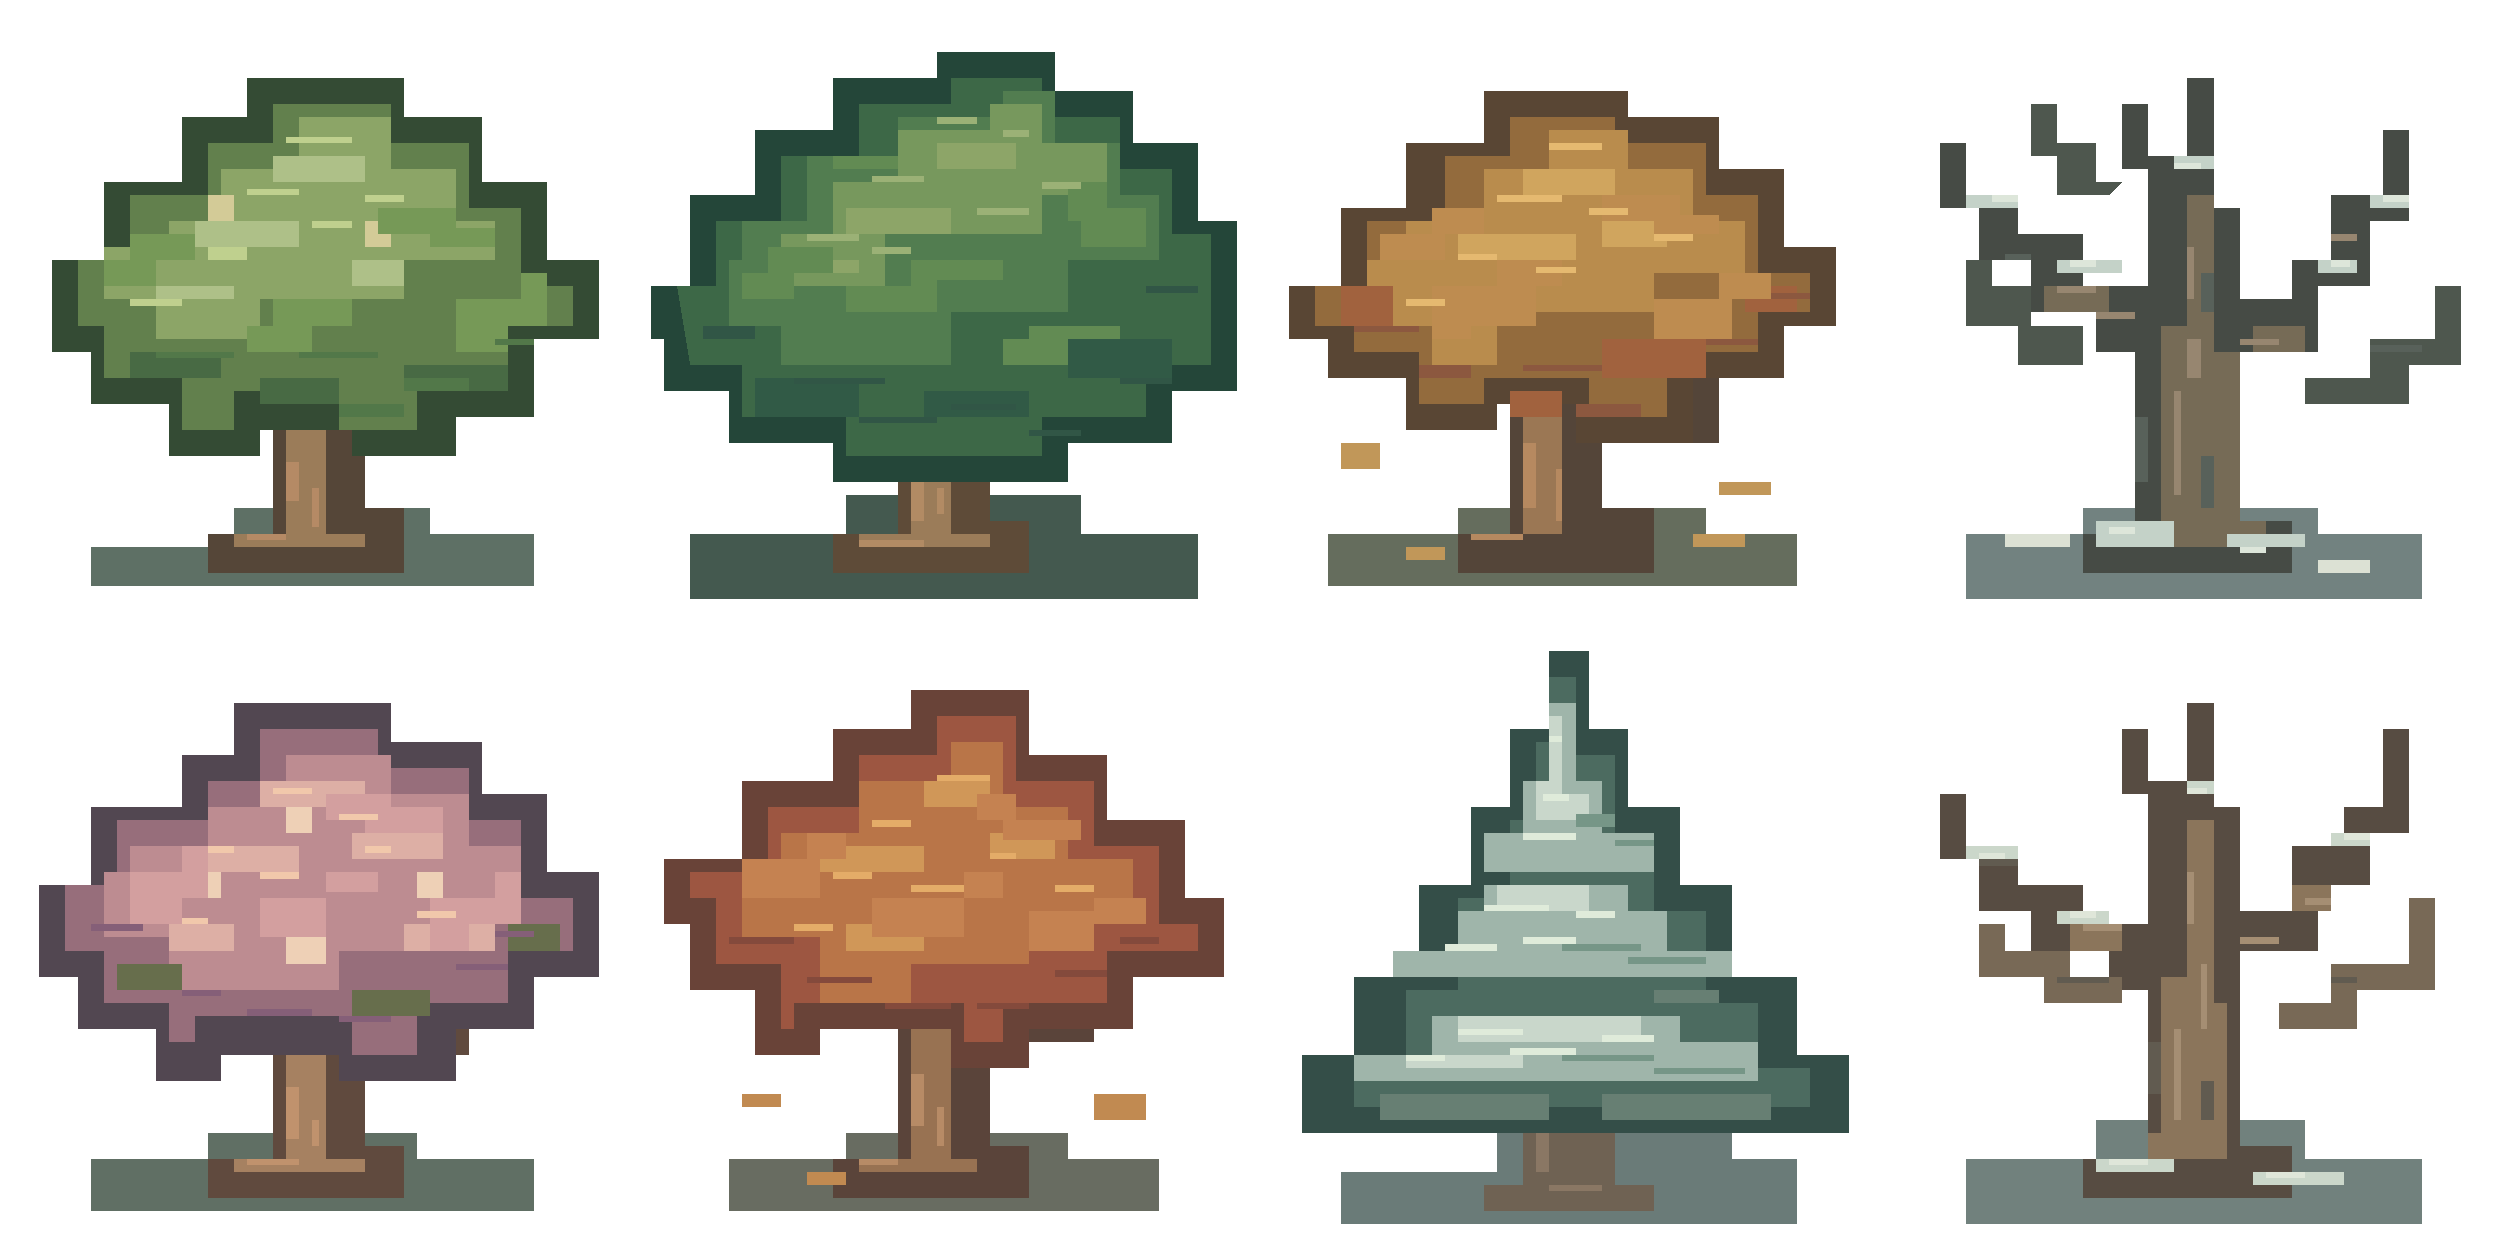
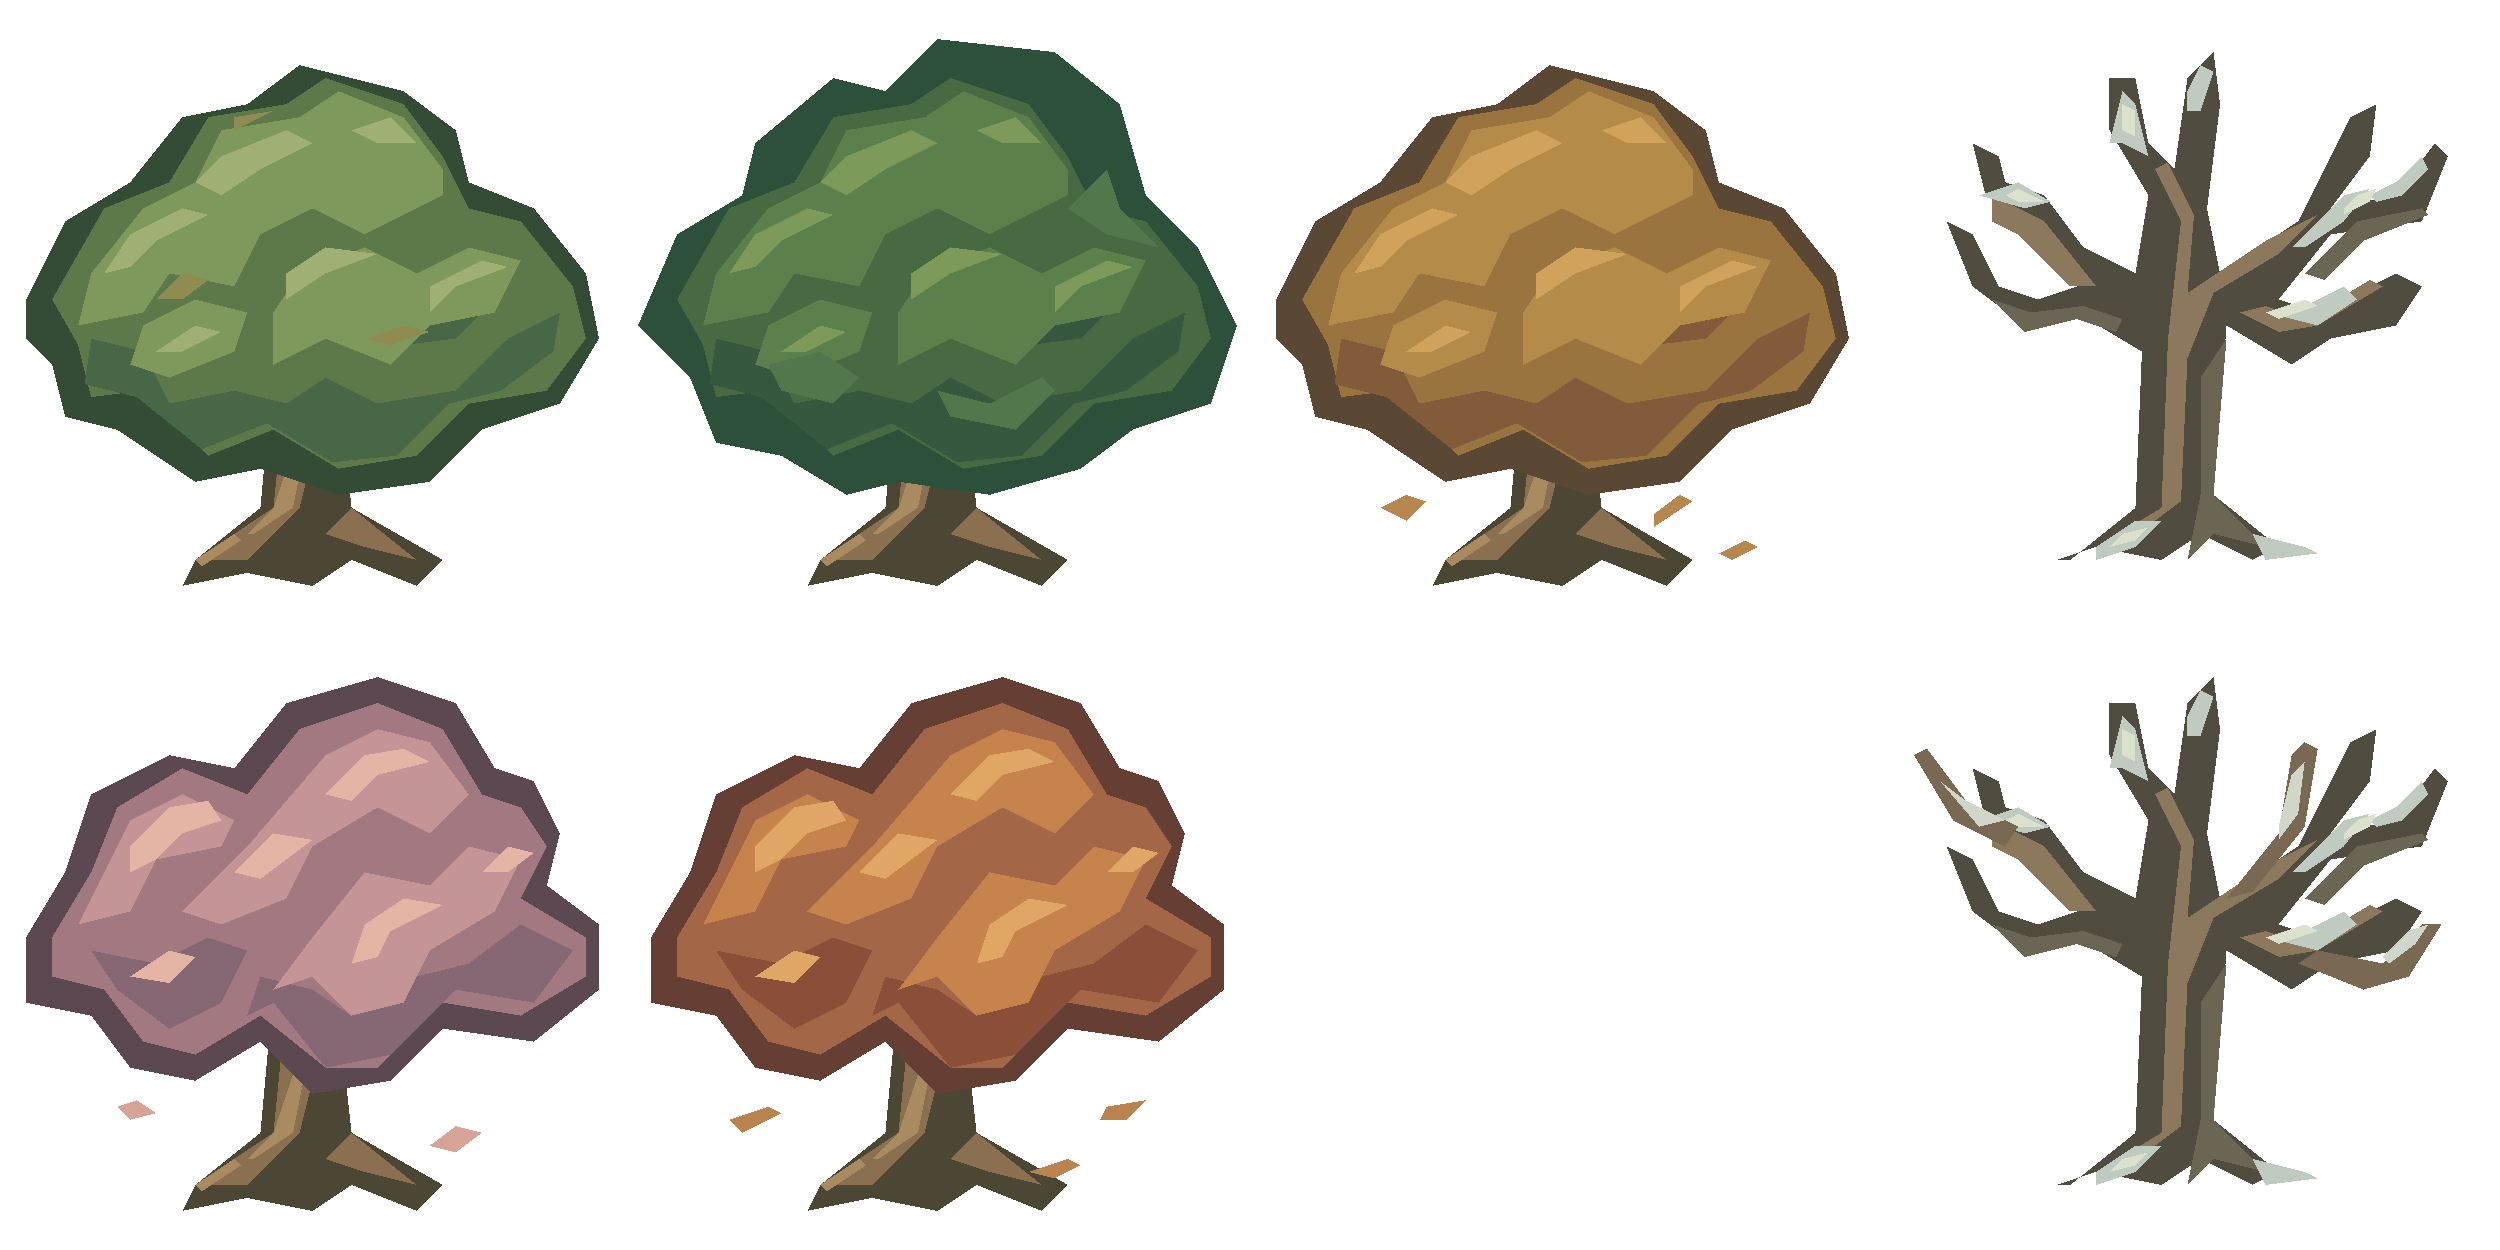
- <svg xmlns="http://www.w3.org/2000/svg" width="192" height="96" viewBox="0 0 192 96" shape-rendering="crispEdges">
+ <svg xmlns="http://www.w3.org/2000/svg" xmlns:xlink="http://www.w3.org/1999/xlink" width="192" height="96" viewBox="0 0 192 96" shape-rendering="crispEdges">
+   <defs>
+     <g id="trunk">
+       <path fill="#4c4634" d="M15 43l5-4 1-11-6-5 2-3 7 5 5-7 3 2-6 10 1 9 7 4-2 2-5-2-3 2-5-1-5 1z" />
+       <path fill="#8a7050" d="m15 43 6-4 1-10-3-4 3 1 3 5-2 8-4 4z m10-2 2-2 5 4-4-1z" />
+       <path fill="#aa8a60" d="m21 39 2-6 .5 1-1 5-3 2h-.5zM15 43l3-2 .5.5-3 2z" />
+     </g>
+     <path id="oak-edge" d="M2 23l3-6 5-3 4-5 5-1 4-3 8 2 4 3 1 4 5 2 4 5 1 5-3 5-6 2-4 4-7 1-6-2-5 1-6-4-4-1-1-4-2-2z" />
+     <path id="oak-body" d="M4 23l4-7 5-2 3-5 6-1 3-2 6 2 3 4 2 4 4 1 4 5 1 4-3 4-6 1-4 4-6 1-5-3-5 2-5-5-4 .5-1-4z" />
+     <path id="oak-light" d="m7 21 4-5 4-2 2-4 6-1 3-2 5 2 3 4v2l-6 3-4-2-4 2-2 4-5-1-2 3-5 1z m14 3 2-3 5-2 4 2 4-2 4 1-2 4-5 1-3 3-5-2-4 2z m-10 1 4-2 4 1-1 3-5 2-3-1z" />
+     <path id="oak-skirt" d="m7 26 4 1 2 4 5-1 4 1 3-2 4 2 6-1 4-4 4-2-.5 3-4 3-4 1-4 4-5 .5-5-3-5 2-5-4-4-1z m24-1 3-2 3 1-2 2-4 .5z" />
+     <path id="oak-glints" d="m17 12 5-2 2 1-4 2-3 2-2-1z m-7 6 4-2 2 .5-4 2-2 2-2 .5z m12 3 3-2 4 .5-4 1.5-3 2z m5-11 3-1 2 2h-3z m6 12 4-2 2 .5-4 1.5-2 2z m-21 5 3-2 2 .5-3 1.5z" />
+     <path id="blossom-edge" d="M2 24l3-5 2-6 6-3 5 1 4-5 7-2 6 2 3 5 3 1 2 4-1 4 4 3v5l-5 4-7-1-4 4-6 1-4-4-5 3-5-1-3-4-5-1z" />
+     <path id="blossom-body" d="m4 24 3-5 2-5 5-3 5 2 4-5 6-2 5 2 3 5 3 1 2 3-2 4 5 3v3l-5 3-6-1-5 5h-4l-5-4-5 3-4-1-3-4-4-1z" />
+     <path id="blossom-light" d="m8 19 2-4 4-2 4 2-1 2-5 1-2 4-4 1z m11-2 6-7 4-2 4 1 3 4-3 3-4-2-5 3-2 4-5 2-3-1z m5 7 4-5 5 1 3-3 4 1-2 4-5 3-2 4-4 1-3-3-3 1z" />
+     <path id="blossom-skirt" d="m7 25 5 1 4-2 3 1-2 4-4 2-4-3z m13 2 4 1 3 2 5-3 4-1 4-3 4 2-3 4-6-1-5 5-5 1-4-5-2 1z" />
+     <path id="blossom-glints" d="m10 17 3-3 3-.5 1 1.5-3 1-2 2-2 1z m15-4 3-3 3-.5 2 1-4 1-2 2z m-7 6 3-3 3 .5-4 3z m10 4 3-2 3 .5-4 2-1 2-2 .5z m9-4 2-2 2 .5-2 1.5z m-27 8 3-2 2 .5-2 2z" />
+     <g id="winter-trunk">
+       <path fill="#514c40" d="M15 43l5-4 .5-12-5-3-4 1-4-3-2-5 2 1 2 4 3 1 3-1-4-5-3-2-1-4 2 1 .5 2 3 1 3 4 4 2 1-6-3-5V6h2l1 5 2 2 1-7 2-2 .5 4-1 8 1 5 6-4 4-8 2-1-.5 4-3 4 5-1 3-4 1 1-2 5-7 1-4 5 3 1 6-3 2 1-2 3-5 1-3 2-5-3-1 13 5 4-2 1-4-2-3 2-5-1-3 1z" />
+       <path fill="#8c785c" d="m17 42 5-3 .5-13 1-9-2-4 1-.5 2 4-.5 6 3-2 3-2 4-2-3 3-5 3-2 5-.5 11-4 3z m-8-27 4 2 4 5h-2l-4-4-2-1z m19 9 2-.5 3 1 5-3 1 .5-5 3-3 .5z" />
+       <path fill="#6b6653" d="m25 29 2-3-1 12 4 4-4-1-2 2 1-5z m8-8 4-4 5-1 .5.5-5 2-3 3z m-24 2 3 1 4-.5 3 1-.5 1-3-1-4 1z" />
+       <path fill="#bfcac0" d="m8 15 3-1 2.5 1.5-2 .5z m10-4 1-4 1 1 1 4-2-1z m6-4 1-2 1 .5-1 3h-1z m8 12 4-4 2-.5-2 2.5-3 2z m6-4 2-1 2-2 .5 1-2 2-2 .5z m-8 9 3-.5 3-1.5 1 1-3 2z m-13 18 3-2h2l-2 2-3 1z m12-1 4 1 1 .5-4 .5z" />
+       <path fill="#dbe1cd" d="M10 15l1-.5 2 1h-2z m9-7 1 .5v2l-1-.5z m17 8 1-1 1.5-.5-.5 1-2 1z m-6 8 3-1 1 .5-3 1z m-11 17 2-.5-1 1-2 .5z" />
+     </g>
+   </defs>
  <g>
-     <path fill="#2b4335" opacity=".76" d="M7 42h11v-3h15v2h8v4H7z" />
-     <path fill="#554638" d="M21 20h7v19h3v5H16v-3h5zm-5 2h8v5h-8zm10 6h10v4H26z" />
-     <path fill="#9b7c59" d="M22 28h3v13h-3zm-4 13h10v1H18z" />
-     <path fill="#344b34" d="M4 20h4v-6h6V9h5V6h12v3h6v5h5v6h4v6h-5v6h-6v3h-8v-2h-7v2h-7v-4H7v-4H4z" />
-     <path fill="#62804d" d="M6 20h4v-5h6v-4h5V8h9v3h6v5h4v6h4v3h-5v5h-7v3h-6v-3h-8v3h-4v-4H8v-4H6z" />
-     <path fill="#8ca567" d="M13 17h4v-4h6V9h7v4h5v4h3v3h-7v3H20v3h-8v-3H8v-4h5z" />
-     <path fill="#aec088" d="M21 12h7v2h-7zm-6 5h8v2h-8zm-3 5h6v1h-6zm15-2h4v2h-4z" />
-     <path fill="#d3cb97" d="M16 15h2v2h-2zm12 2h2v2h-2zm10 6h2v2h-2z" />
-     <path fill="#486a44" d="M10 27h7v2h-7zm10 2h6v2h-6zm11-1h8v2h-8z" />
-     <path fill="#769957" d="M10 18h5v2h-3v2H8v-2h2zM21 23h6v2h-3v2h-5v-2h2zM29 16h6v1.5h3v1.5h-5v-1h-4zM35 23h5v-2h2v4h-3v2h-4z" />
-     <path fill="#bfd08e" d="M22 10.5h5v.5h-5zM19 14.5h4v.5h-4zM16 19h3v1h-3zM24 17h3v.5h-3zM28 15h3v.5h-3zM10 23h4v.5h-4z" />
-     <path fill="#527849" d="M12 27h6v.5h-6zM23 27h6v.5h-6zM26 31h5v1h-5zM31 29h5v1h-5zM38 26h3v.5h-3z" />
-     <path fill="#b58a65" d="M22 35.5h1v3h-1zM24 37.5h.5v3H24zM19 41h3v.5h-3z" />
+     <use xlink:href="#trunk" />
+     <use xlink:href="#oak-edge" fill="#344b35" />
+     <use xlink:href="#oak-body" fill="#5d7849" />
+     <use xlink:href="#oak-skirt" fill="#486746" />
+     <use xlink:href="#oak-light" fill="#7e995b" />
+     <use xlink:href="#oak-glints" fill="#a0af73" />
+     <path fill="#908b50" d="m18 9 3-.5-1 .5-2 1z m-6 14 2-2 2 .5-2 1.5z m16 3 3-1 2 .5-3 1z" />
  </g>
-   <g transform="translate(48 0)">
-     <path fill="#213a2e" opacity=".84" d="M5 41h12v-3h18v3h9v5H5z" />
-     <path fill="#5e4b38" d="M21 21h7v19h3v4H16v-3h5z" />
-     <path fill="#9b7c59" d="M22 30h3v11h-3zm-4 11h10v1H18z" />
-     <path fill="#244639" d="M2 22h3v-7h5v-5h6V6h8V4h9v3h6v4h5v6h3v13h-5v4h-8v3H16v-3H8v-4H3v-4H2z" />
-     <path fill="#3d6847" d="M4 22h3v-5h5v-5h6V8h7V6h7v3h6v4h4v5h3v10h-5v4h-8v3H17v-3H9v-4H5z" />
-     <path fill="#527d50" d="M9 17h5v-5h7V9h8V7h4v4h5v4h3v5h-7v4h-9v4H12v-3H8v-5h1z" />
-     <path fill="#77985d" d="M21 10h7V8h4v3h5v4h-5v3H20v4h-8v-4h4v-4h5z" />
-     <path fill="#8da568" d="M24 11h6v2h-6zm-7 5h8v2h-8zm-5 4h6v1h-6z" />
-     <path fill="#315a46" d="M10 29h8v3h-8zm13 1h8v2h-8zm11-4h8v3h-8z" />
-     <path fill="#628b53" d="M11 19h5v2h-3v2H9v-2h2zM16 12h5v1h-5zM22 20h7v1.5h-5v2.5h-7v-2h5zM34 14h3v2h3v3h-5v-2h-1zM31 25h7v1h-4v2h-5v-2h2z" />
-     <path fill="#9bb176" d="M24 9h3v.5h-3zM29 10h2v.5h-2zM19 13.5h4v.5h-4zM14 18h4v.5h-4zM19 19h3v.5h-3zM27 16h4v.5h-4zM32 14h3v.5h-3z" />
-     <path fill="#315646" d="M6 25h4v1H6zM13 29h7v.5h-7zM18 32h6v.5h-6zM25 31h5v.5h-5zM31 33h4v.5h-4zM38 29h4v.5h-4zM40 22h4v.5h-4z" />
-     <path fill="#b28b64" d="M22 37h1v3h-1zM24 37.5h.5v2H24zM18 41.5h5v.5h-5z" />
+   <g transform="translate(48)">
+     <use xlink:href="#trunk" />
+     <path fill="#2d503b" d="m1 25 3-7 5-3 1-4 6-5 4 1 4-4 9 1 5 4 2 7 4 4 3 6-2 6-6 2-4 3-7 2-7-1-4 1-5-3-5-1-2-5z" />
+     <use xlink:href="#oak-body" fill="#486a43" />
+     <use xlink:href="#oak-skirt" fill="#36583f" />
+     <use xlink:href="#oak-light" fill="#5c804b" />
+     <use xlink:href="#oak-glints" fill="#7e9a5b" />
+     <path fill="#52774c" d="m11 28 4-1 3 2-2 2-4-1z m13 2 4 1 4-2 1 1-3 3-5-1z m10-14 3-3 1 3 3 3-4-1z" />
  </g>
-   <g transform="translate(96 0)">
-     <path fill="#3f4834" opacity=".8" d="M6 41h10v-2h19v2h7v4H6z" />
-     <path fill="#544539" d="M20 19h7v20h4v5H16v-3h4zm-7 2h10v5H13zm12 8h11v5H25z" />
-     <path fill="#9b7754" d="M21 26h3v15h-3zm6 4h5v2h-5z" />
-     <path fill="#594634" d="M3 22h4v-6h5v-5h6V7h11v2h7v4h5v6h4v6h-4v4h-7v5h-9v-3h-6v2h-7v-4H6v-3H3z" />
-     <path fill="#936b3d" d="M5 22h4v-5h6v-5h5V9h8v2h7v4h4v6h4v3h-4v3h-7v5h-6v-3h-8v2h-5v-4H8v-2H5z" />
-     <path fill="#b98c4d" d="M12 17h6v-4h5v-3h6v3h5v4h4v4h-7v3H19v4h-5v-3H9v-5h3z" />
-     <path fill="#d0a55e" d="M21 13h7v2h-7zm-5 5h9v2h-9zm11-1h5v2h-5z" />
-     <path fill="#a1623e" d="M7 22h4v3H7zm20 4h8v3h-8zm11-4h4v2h-4zm-18 8h4v2h-4z" />
-     <path fill="#c19759" d="M7 34h3v2H7zm29 3h4v1h-4zm-24 5h3v1h-3zm22-1h4v1h-4z" />
-     <path fill="#be8c50" d="M10 18h4v-2h4v2h-3v2h-5zM14 22h5v-2h5v2h-2v3h-5v1h-3zM27 15h6v1.5h3v1.5h-5v-1h-4zM31 23h5v-2h4v2h-3v3h-6z" />
-     <path fill="#e5b970" d="M23 11h4v.5h-4zM19 15h5v.5h-5zM16 19.5h3v.5h-3zM22 20.5h3v.5h-3zM26 16h3v.5h-3zM31 18h3v.5h-3zM12 23h3v.5h-3z" />
-     <path fill="#8c583f" d="M8 25h5v.5H8zM13 28h4v1h-4zM21 28h6v.5h-6zM25 31h5v1h-5zM35 26h4v.5h-4zM40 22.5h3v.5h-3z" />
-     <path fill="#b68960" d="M21 34h1v5h-1zM23.5 36h.5v4h-.5zM17 41h4v.5h-4z" />
+   <g transform="translate(96)">
+     <use xlink:href="#trunk" />
+     <use xlink:href="#oak-edge" fill="#5b4834" />
+     <use xlink:href="#oak-body" fill="#9a743f" />
+     <use xlink:href="#oak-skirt" fill="#815b3a" />
+     <use xlink:href="#oak-light" fill="#b48b49" />
+     <use xlink:href="#oak-glints" fill="#d1a25c" />
+     <path fill="#b88750" d="m10 39 2-1 1.5.5-1.5 1.5zm21 .5 2-1.5 1 .5-3 2zm5 3 2-1 1 .5-2 1z" />
  </g>
-   <g transform="translate(144 0)">
-     <path fill="#566966" opacity=".83" d="M7 41h9v-2h18v2h8v5H7z" />
-     <path fill="#464b45" d="M20 40V27h-3v-3h-5v-4H8v-4H5v-5h2v4h4v3h5v4h5v-9h-2V8h2v4h3V6h2v10h2v7h4v-3h3v-5h4v-5h2v7h-3v5h-4v5h-6v13h4v4H16v-3h4z" />
-     <path fill="#766b56" d="M22 40V25h2V15h2v12h2v13h2v2H19v-2h3zm-9-18h5v2h-5zm16 3h4v2h-4z" />
-     <path fill="#4e574e" d="M9 22h3v3h4v3h-5v-3H7v-5h2zm24 7h5v-3h5v-4h2v6h-4v3h-8zM18 15h-4v-3h-2V8h2v3h3v3h2z" />
-     <path fill="#c4d2c8" d="M7 15h4v1H7zm7 5h5v1h-5zm9-8h3v1h-3zm11 8h3v1h-3zm4-5h3v1h-3zm-21 25h6v2h-6zm10 1h6v1h-6z" />
-     <path fill="#dce1d4" d="M10 41h5v1h-5zm24 2h4v1h-4z" />
-     <path fill="#978670" d="M23 30h.5v8H23zM24 26h1v3h-1zM24 19h.5v4H24zM14 22h3v.5h-3zM17 24h3v.5h-3zM28 26h3v.5h-3zM35 18h2v.5h-2z" />
-     <path fill="#58615a" d="M20 32h1v5h-1zM25 35h1v4h-1zM25 21h1v3h-1zM10 19.5h2v.5h-2zM38 26.5h4v.5h-4z" />
-     <path fill="#dde6da" d="M9 15h2v.5H9zM15 20h2v.5h-2zM23 12.5h2v.5h-2zM35 20h1.5v.5H35zM39 15h2v.5h-2zM18 40.5h2v.5h-2zM28 42h2v.5h-2z" />
-   </g>
+   <use xlink:href="#winter-trunk" x="144" />
  <g transform="translate(0 48)">
-     <path fill="#334638" opacity=".78" d="M7 41h9v-2h16v2h9v4H7z" />
-     <path fill="#604a3e" d="M21 21h7v19h3v4H16v-3h5zm-7 3h8v5h-8zm13 5h9v4h-9z" />
-     <path fill="#a68161" d="M22 30h3v11h-3zm-4 11h10v1H18z" />
-     <path fill="#524751" d="M3 20h4v-6h7v-4h4V6h12v3h7v4h5v6h4v8h-5v4h-6v4h-9v-2h-9v2h-5v-4H6v-4H3z" />
-     <path fill="#976e7b" d="M5 20h4v-5h7v-3h4V8h9v3h7v4h4v6h4v4h-5v4h-7v4h-5v-3H15v2h-2v-3H8v-4H5z" />
-     <path fill="#bd8c91" d="M10 17h6v-3h6v-4h8v3h6v4h4v4h-6v4h-8v3H13v-4H8v-5h2z" />
-     <path fill="#ddafa5" d="M20 12h8v2h-8zm-5 5h8v2h-8zm12-1h7v2h-7zm-14 7h5v2h-5zm18 0h7v2h-7z" />
-     <path fill="#eed0b6" d="M22 14h2v2h-2zm-7 5h2v2h-2zm17 0h2v2h-2zm-10 5h3v2h-3z" />
-     <path fill="#676e4c" d="M9 26h5v2H9zm18 2h6v2h-6zm12-5h4v2h-4z" />
-     <path fill="#d39f9f" d="M10 19h4v-2h2v4h-2v2h-4zM20 21h5v-2h4v1.5h-4v3.5h-5zM25 13h5v1h4v2h-6v-1h-3zM33 21h5v-2h2v4h-4v2h-3z" />
-     <path fill="#f1c8ab" d="M16 17h2v.5h-2zM21 12.5h3v.5h-3zM26 14.5h3v.5h-3zM20 19h3v.5h-3zM28 17h2v.5h-2zM32 22h3v.5h-3zM14 22.5h2v.5h-2z" />
-     <path fill="#855f78" d="M7 23h4v.5H7zM14 28h3v.5h-3zM19 29.5h5v.5h-5zM26 30h4v.5h-4zM35 26h4v.5h-4zM38 23.5h3v.5h-3z" />
-     <path fill="#c0926d" d="M22 35.5h1v4h-1zM24 38h.5v2H24zM19 41h4v.5h-4z" />
+     <use xlink:href="#trunk" />
+     <use xlink:href="#blossom-edge" fill="#5c4851" />
+     <use xlink:href="#blossom-body" fill="#a27881" />
+     <use xlink:href="#blossom-skirt" fill="#866874" />
+     <use xlink:href="#blossom-light" fill="#c59497" />
+     <use xlink:href="#blossom-glints" fill="#e4b4a4" />
+     <path fill="#d7a397" d="m9 37 1.5-.5 1.5 1-2 .5z m24 3 2-1.5 2 .5-2 1.5z" />
  </g>
  <g transform="translate(48 48)">
-     <path fill="#424739" opacity=".8" d="M8 41h9v-2h17v2h7v4H8z" />
-     <path fill="#5a443a" d="M21 18h7v22h3v4H16v-3h5zm-7 7h8v4h-8zm13 3h9v4h-9z" />
-     <path fill="#987252" d="M22 26h3v15h-3zm-4 15h9v1h-9z" />
-     <path fill="#694338" d="M3 18h6v-6h7V8h6V5h9v5h6v5h6v6h3v6h-7v4h-8v3h-6v-3H15v2h-5v-5H5v-5H3z" />
-     <path fill="#9d5641" d="M5 19h6v-5h7v-4h6V7h6v5h6v5h5v6h3v2h-7v4h-8v3h-3v-3H13v2h-1v-5H7v-5H5z" />
-     <path fill="#b97548" d="M12 16h6v-4h7V9h4v5h5v4h5v4h-8v4h-9v3h-7v-5H9v-5h3z" />
-     <path fill="#d09758" d="M23 12h5v2h-5zm-8 5h8v2h-8zm13-1h5v2h-5zm-11 7h6v2h-6z" />
-     <path fill="#c18a51" d="M9 36h3v1H9zm27 0h4v2h-4zm-22 6h3v1h-3z" />
-     <path fill="#c58251" d="M9 18h5v-2h3v2h-2v3H9zM19 21h7v-2h3v2h-3v3h-7zM27 13h3v2h5v1.5h-6V15h-2zM31 22h5v-1h4v2h-4v2h-5z" />
-     <path fill="#e4ac68" d="M24 11.5h4v.5h-4zM19 15h3v.5h-3zM16 19h3v.5h-3zM22 20h4v.5h-4zM28 17.5h2v.5h-2zM33 20h3v.5h-3zM13 23h3v.5h-3z" />
-     <path fill="#844a3c" d="M8 24h5v.5H8zM14 27h5v.5h-5zM20 29h5v.5h-5zM27 29h4v.5h-4zM33 26.5h4v.5h-4zM38 24h3v.5h-3z" />
-     <path fill="#b78b66" d="M22 34.5h1v4h-1zM24 37h.5v3H24zM18 41h3v.5h-3z" />
-   </g>
-   <g transform="translate(96 48)">
-     <path fill="#526662" opacity=".86" d="M7 42h12v-3h18v2h5v5H7z" />
-     <path fill="#6f6253" d="M21 30h7v13h3v2H18v-2h3z" />
-     <path fill="#344e48" d="M23 2h3v6h3v6h4v6h4v7h5v6h4v6H4v-6h4v-6h5v-7h4v-6h3V8h3z" />
-     <path fill="#4c6b60" d="M23 4h2v6h3v6h3v6h4v7h4v5h4v3H8v-4h4v-5h4v-7h4v-6h2V9h1z" />
-     <path fill="#9fb5aa" d="M23 6h2v6h2v4h4v3H18v-3h3v-4h2zm-5 14h11v2h3v3h5v2H11v-2h5v-3h2zm-4 10h19v2h6v3H8v-2h6z" />
-     <path fill="#c9d7cb" d="M23 7h1v6h2v2h-4v-3h1zm-4 13h7v2h-7zm-3 10h14v2H16zm-4 3h9v1h-9z" />
-     <path fill="#677f73" d="M10 36h13v2H10zm17 0h13v2H27zm4-8h5v1h-5z" />
-     <path fill="#dfebda" d="M23 8.5h1v.5h-1zM22.5 13h2v.5h-2zM21 16h4v.5h-4zM18 21.5h5v.5h-5zM15 24.5h4v.5h-4zM21 24h4v.5h-4zM25 22h3v.5h-3zM16 31h5v.5h-5zM12 33h3v.5h-3zM20 32.5h5v.5h-5zM27 31.5h4v.5h-4z" />
-     <path fill="#769687" d="M25 14.5h3v1h-3zM28 16.5h3v.5h-3zM24 24.5h6v.5h-6zM29 25.5h6v.5h-6zM24 33h7v.5h-7zM31 34h7v.5h-7z" />
-     <path fill="#8a7764" d="M22 39h1v3h-1zM23 43h4v.5h-4z" />
+     <use xlink:href="#trunk" />
+     <use xlink:href="#blossom-edge" fill="#653f34" />
+     <use xlink:href="#blossom-body" fill="#a36747" />
+     <use xlink:href="#blossom-skirt" fill="#8b4e39" />
+     <use xlink:href="#blossom-light" fill="#c6834c" />
+     <use xlink:href="#blossom-glints" fill="#e0a666" />
+     <path fill="#b98450" d="m8 38 3-1 1 .5-3 1.5z m29-1 3-.5-1.5 1.5h-2z m-6 5 3-1 1 .5-2 1z" />
  </g>
  <g transform="translate(144 48)">
-     <path fill="#566965" opacity=".84" d="M7 41h10v-3h16v3h9v5H7z" />
-     <path fill="#574c42" d="M21 39V28h-3v-3h-6v-3H8v-4H5v-5h2v4h4v3h5v3h5V13h-2V8h2v4h3V6h2v8h2v8h4v-5h4v-3h3V8h2v8h-3v4h-4v5h-6v15h4v4H16v-3h5z" />
-     <path fill="#8b755b" d="M22 27h2V15h2v14h1v12h-6v-2h1zm-7-4h4v2h-4zm17-3h3v2h-3z" />
-     <path fill="#786956" d="M10 25h5v2h4v2h-6v-2H8v-4h2zm21 4h4v-3h6v-5h2v7h-6v3h-6z" />
-     <path fill="#cbd7ca" d="M7 17h4v1H7zm7 5h4v1h-4zm10-10h2v1h-2zm11 4h3v1h-3zm-18 25h6v1h-6zm12 1h7v1h-7z" />
-     <path fill="#a58e73" d="M23 31h.5v7H23zM25 26h.5v5H25zM24 19h.5v4H24zM16 23h3v.5h-3zM28 24h3v.5h-3zM33 21h2v.5h-2z" />
-     <path fill="#615b50" d="M21 32h1v4h-1zM25 35h1v3h-1zM14 27h4v.5h-4zM35 27h2v.5h-2zM8 18h3v.5h-3z" />
-     <path fill="#dfe6d9" d="M8 17.5h2v.5H8zM15 22h2v.5h-2zM24 12.5h1.5v.5H24zM36 16h2v.5h-2zM18 41h3v.5h-3zM30 42h3v.5h-3z" />
+     <use xlink:href="#winter-trunk" />
+     <path fill="#796952" d="m10 17-4-2-3-5 1-.5 3 4 4 2z m17 4 4-5 1-6 1-1 1 .5-1 6-4 5z m7 4 5 1 3-3h1.5L41 27l-3.5 1-5-2z" />
+     <path fill="#d0d7c8" d="m5 12 2 1.5 3 1.5-2 .5z m26 3.5 1-4 1-1-.5 4-1.5 2z m8 10 2-2 1.5-.5-1 1.5-2 1.5z" />
  </g>
</svg>
